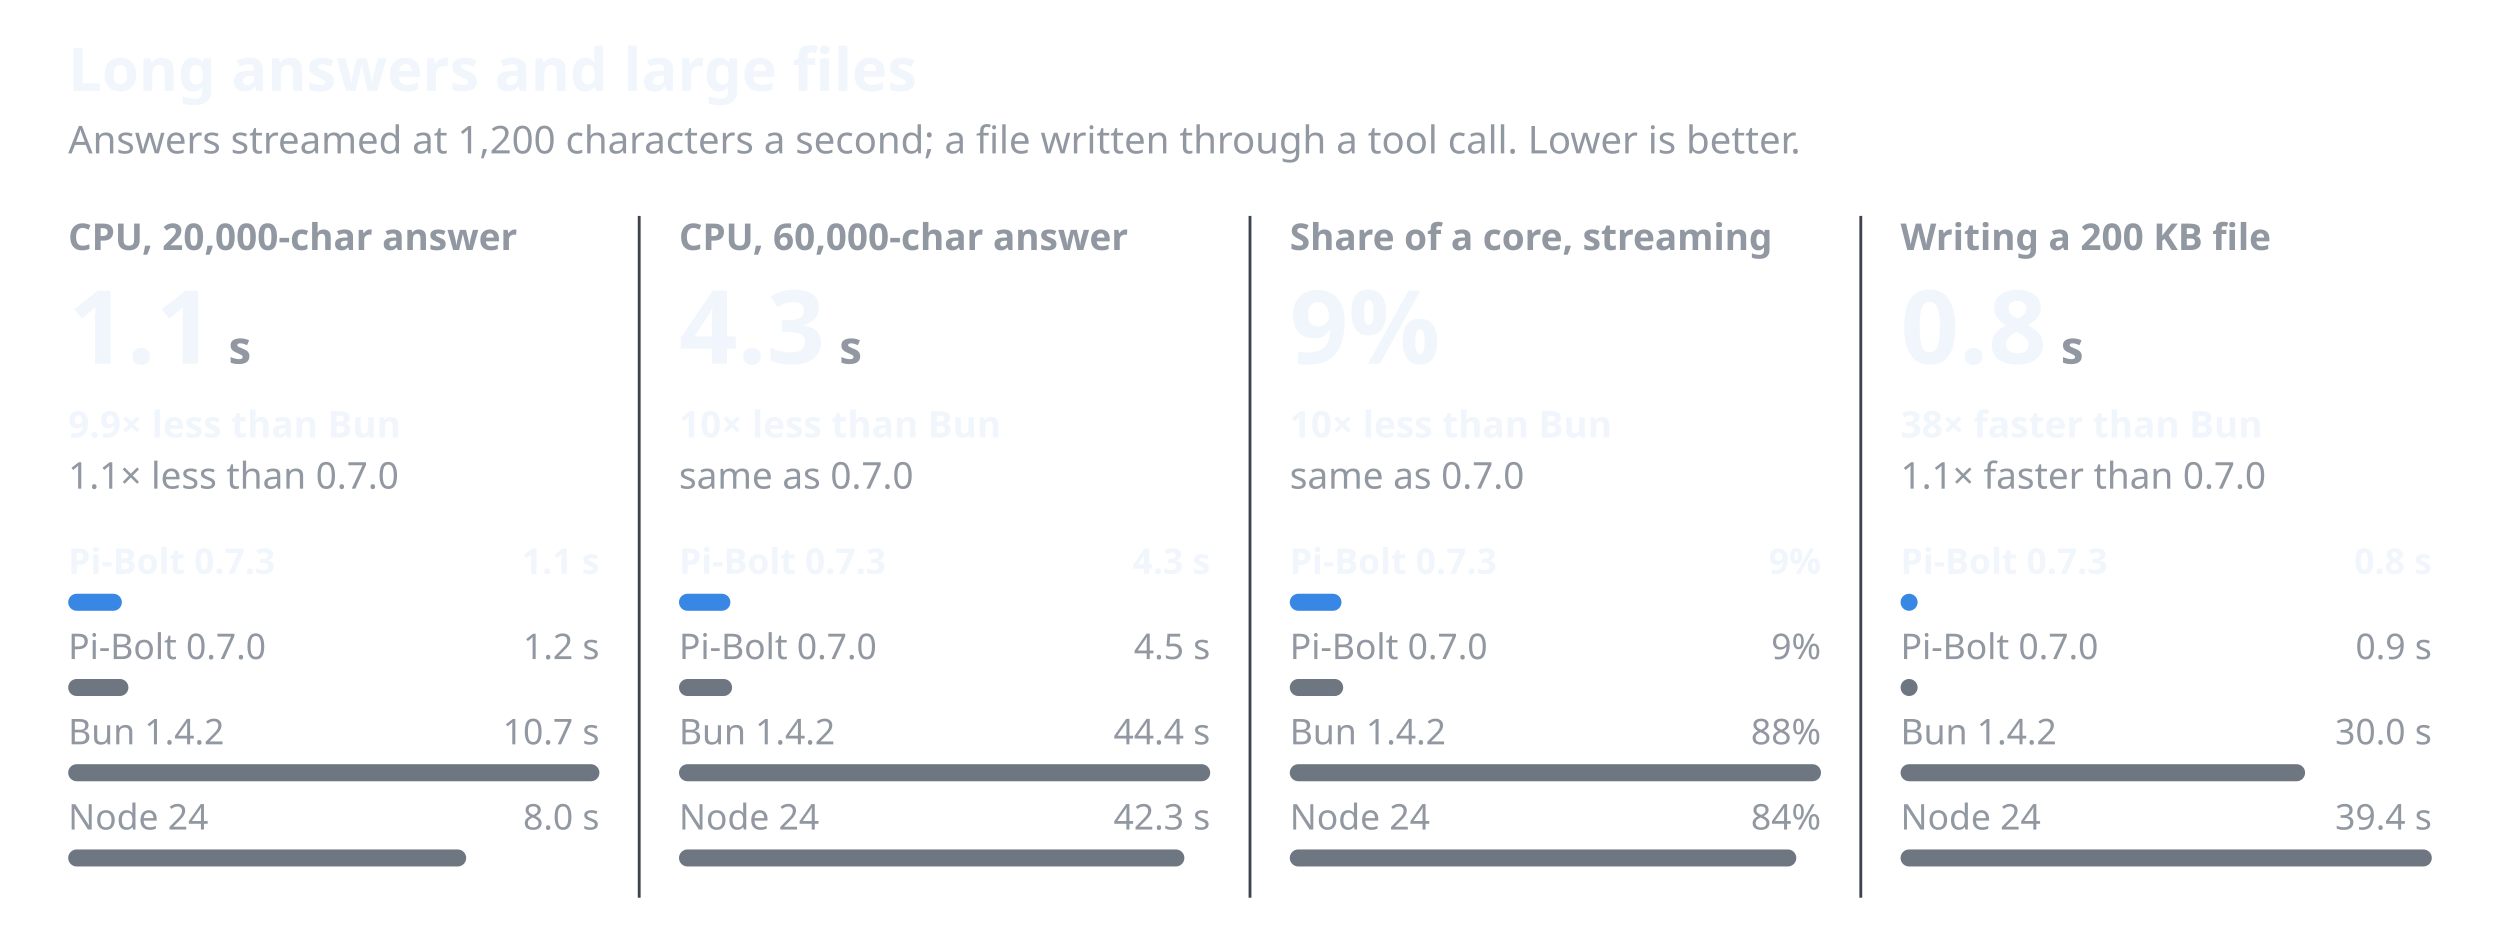
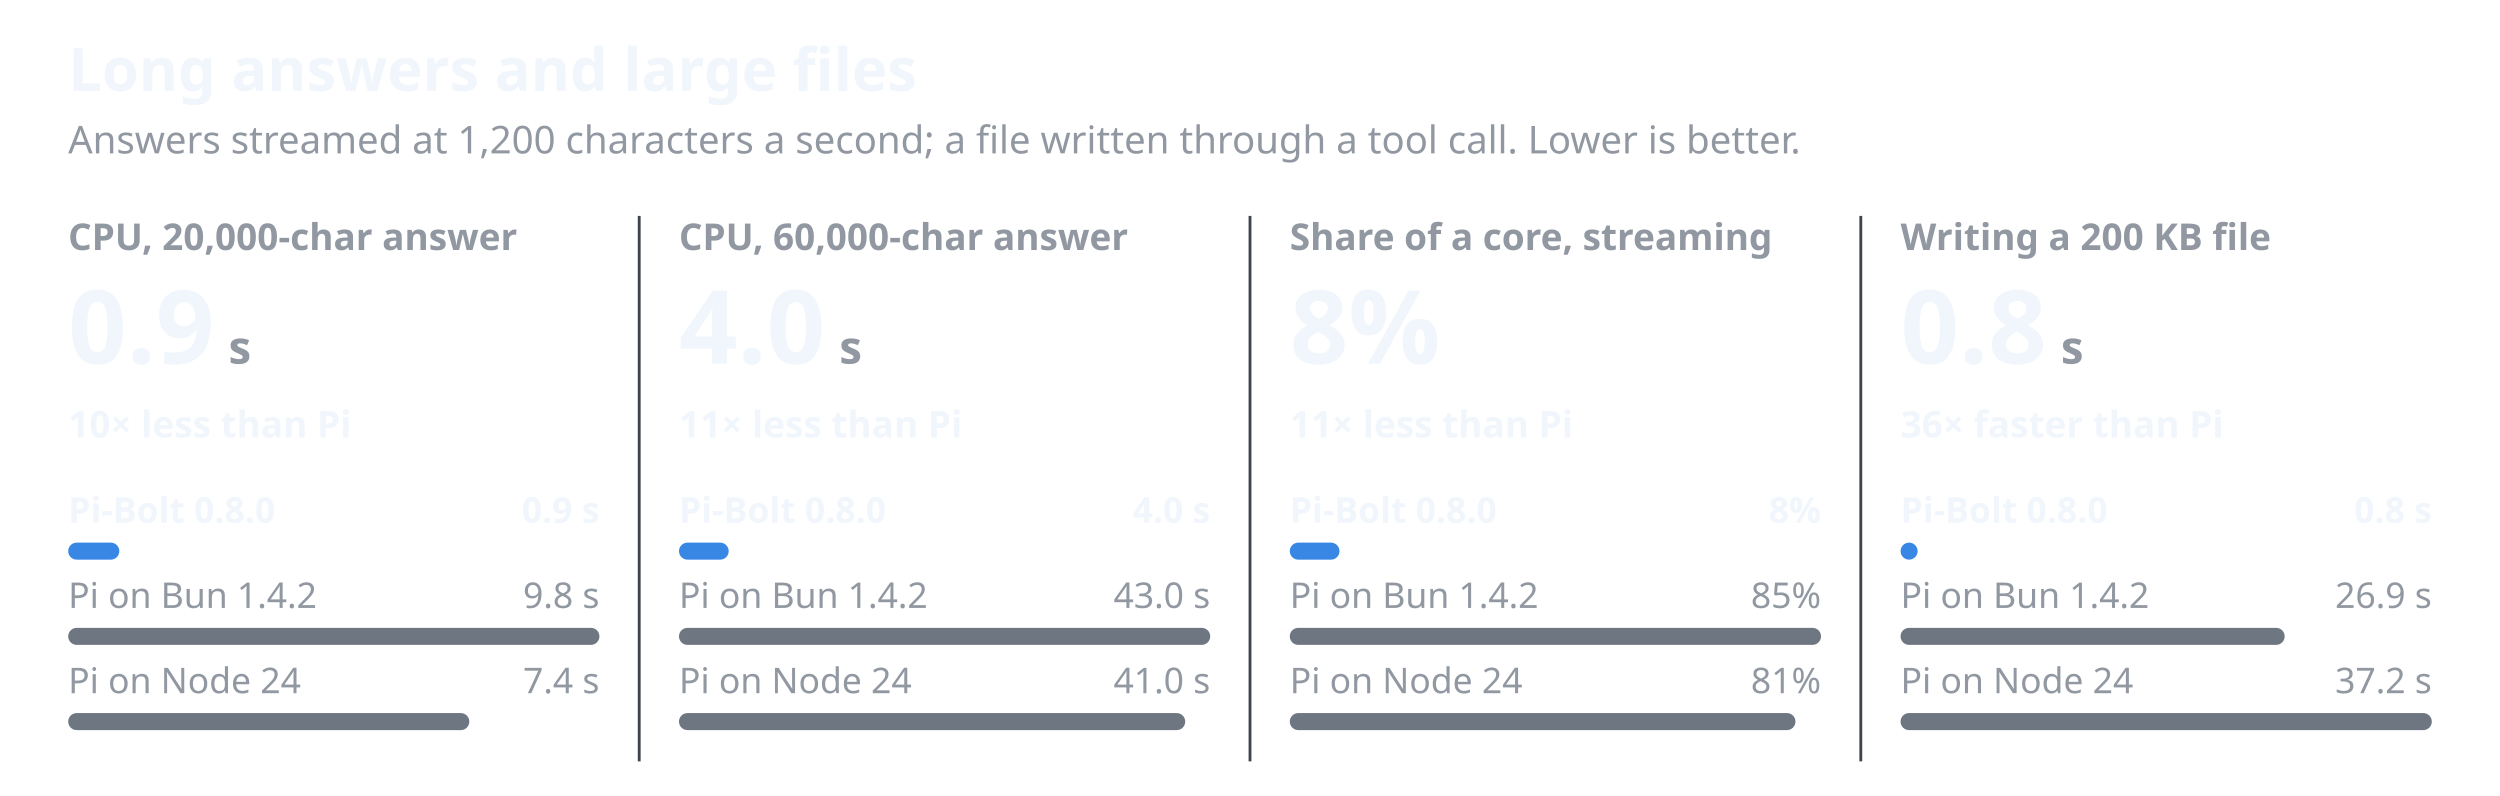
- <svg xmlns="http://www.w3.org/2000/svg" width="880" height="328" viewBox="0 0 880 328" role="img" aria-label="Long answers and large files">
+ <svg xmlns="http://www.w3.org/2000/svg" width="880" height="280" viewBox="0 0 880 280" role="img" aria-label="Long answers and large files">
  <style>text{font-family:-apple-system, BlinkMacSystemFont, 'Segoe UI', 'Noto Sans', Helvetica, Arial, sans-serif}</style>
  <text x="24" y="32" font-size="21" font-weight="650" fill="#f0f6fc">Long answers and large files</text>
  <text x="24" y="54" font-size="13.5" fill="#9198a1">Answers streamed at 1,200 characters a second; a file written through a tool call. Lower is better.</text>
  <text x="24.0" y="88" font-size="13" font-weight="600" fill="#9198a1">CPU, 20,000-char answer</text>
-   <text x="24.0" y="128" font-size="36" font-weight="700" fill="#f0f6fc">1.1<tspan font-size="16" font-weight="600" fill="#9198a1" dx="5">s</tspan>
+   <text x="24.0" y="128" font-size="36" font-weight="700" fill="#f0f6fc">0.9<tspan font-size="16" font-weight="600" fill="#9198a1" dx="5">s</tspan>
  </text>
-   <text x="24.0" y="154" font-size="13" font-weight="600" fill="#f0f6fc">9.9× less than Bun</text>
-   <text x="24.0" y="172" font-size="13" fill="#9198a1">1.1× less than 0.7.0</text>
-   <text x="24.0" y="202" font-size="12.5" font-weight="650" fill="#f0f6fc">Pi-Bolt 0.7.3</text>
-   <text x="211.0" y="202" font-size="12.5" font-weight="650" text-anchor="end" fill="#f0f6fc">1.1 s</text>
-   <rect x="24.0" y="209" width="18.9" height="6" rx="3" fill="#3987e5" />
-   <text x="24.0" y="232" font-size="12.5" font-weight="400" fill="#9198a1">Pi-Bolt 0.7.0</text>
-   <text x="211.0" y="232" font-size="12.5" font-weight="400" text-anchor="end" fill="#9198a1">1.2 s</text>
-   <rect x="24.0" y="239" width="21.2" height="6" rx="3" fill="#6e7681" />
-   <text x="24.0" y="262" font-size="12.5" font-weight="400" fill="#9198a1">Bun 1.4.2</text>
-   <text x="211.0" y="262" font-size="12.5" font-weight="400" text-anchor="end" fill="#9198a1">10.7 s</text>
-   <rect x="24.0" y="269" width="187.0" height="6" rx="3" fill="#6e7681" />
-   <text x="24.0" y="292" font-size="12.5" font-weight="400" fill="#9198a1">Node 24</text>
-   <text x="211.0" y="292" font-size="12.5" font-weight="400" text-anchor="end" fill="#9198a1">8.0 s</text>
-   <rect x="24.0" y="299" width="140.1" height="6" rx="3" fill="#6e7681" />
-   <line x1="225.0" y1="76" x2="225.0" y2="316" stroke="#3d444d" />
+   <text x="24.0" y="154" font-size="13" font-weight="600" fill="#f0f6fc">10× less than Pi</text>
+   <text x="24.0" y="184" font-size="12.5" font-weight="650" fill="#f0f6fc">Pi-Bolt 0.8.0</text>
+   <text x="211.0" y="184" font-size="12.5" font-weight="650" text-anchor="end" fill="#f0f6fc">0.9 s</text>
+   <rect x="24.0" y="191" width="18.0" height="6" rx="3" fill="#3987e5" />
+   <text x="24.0" y="214" font-size="12.5" font-weight="400" fill="#9198a1">Pi on Bun 1.4.2</text>
+   <text x="211.0" y="214" font-size="12.5" font-weight="400" text-anchor="end" fill="#9198a1">9.8 s</text>
+   <rect x="24.0" y="221" width="187.0" height="6" rx="3" fill="#6e7681" />
+   <text x="24.0" y="244" font-size="12.5" font-weight="400" fill="#9198a1">Pi on Node 24</text>
+   <text x="211.0" y="244" font-size="12.5" font-weight="400" text-anchor="end" fill="#9198a1">7.4 s</text>
+   <rect x="24.0" y="251" width="141.2" height="6" rx="3" fill="#6e7681" />
+   <line x1="225.0" y1="76" x2="225.0" y2="268" stroke="#3d444d" />
  <text x="239.0" y="88" font-size="13" font-weight="600" fill="#9198a1">CPU, 60,000-char answer</text>
-   <text x="239.0" y="128" font-size="36" font-weight="700" fill="#f0f6fc">4.3<tspan font-size="16" font-weight="600" fill="#9198a1" dx="5">s</tspan>
+   <text x="239.0" y="128" font-size="36" font-weight="700" fill="#f0f6fc">4.0<tspan font-size="16" font-weight="600" fill="#9198a1" dx="5">s</tspan>
  </text>
-   <text x="239.0" y="154" font-size="13" font-weight="600" fill="#f0f6fc">10× less than Bun</text>
-   <text x="239.0" y="172" font-size="13" fill="#9198a1">same as 0.7.0</text>
-   <text x="239.0" y="202" font-size="12.5" font-weight="650" fill="#f0f6fc">Pi-Bolt 0.7.3</text>
-   <text x="426.0" y="202" font-size="12.5" font-weight="650" text-anchor="end" fill="#f0f6fc">4.3 s</text>
-   <rect x="239.0" y="209" width="18.1" height="6" rx="3" fill="#3987e5" />
-   <text x="239.0" y="232" font-size="12.5" font-weight="400" fill="#9198a1">Pi-Bolt 0.7.0</text>
-   <text x="426.0" y="232" font-size="12.5" font-weight="400" text-anchor="end" fill="#9198a1">4.5 s</text>
-   <rect x="239.0" y="239" width="18.7" height="6" rx="3" fill="#6e7681" />
-   <text x="239.0" y="262" font-size="12.5" font-weight="400" fill="#9198a1">Bun 1.4.2</text>
-   <text x="426.0" y="262" font-size="12.5" font-weight="400" text-anchor="end" fill="#9198a1">44.4 s</text>
-   <rect x="239.0" y="269" width="187.0" height="6" rx="3" fill="#6e7681" />
-   <text x="239.0" y="292" font-size="12.5" font-weight="400" fill="#9198a1">Node 24</text>
-   <text x="426.0" y="292" font-size="12.5" font-weight="400" text-anchor="end" fill="#9198a1">42.3 s</text>
-   <rect x="239.0" y="299" width="177.9" height="6" rx="3" fill="#6e7681" />
-   <line x1="440.0" y1="76" x2="440.0" y2="316" stroke="#3d444d" />
+   <text x="239.0" y="154" font-size="13" font-weight="600" fill="#f0f6fc">11× less than Pi</text>
+   <text x="239.0" y="184" font-size="12.5" font-weight="650" fill="#f0f6fc">Pi-Bolt 0.8.0</text>
+   <text x="426.0" y="184" font-size="12.5" font-weight="650" text-anchor="end" fill="#f0f6fc">4.0 s</text>
+   <rect x="239.0" y="191" width="17.5" height="6" rx="3" fill="#3987e5" />
+   <text x="239.0" y="214" font-size="12.5" font-weight="400" fill="#9198a1">Pi on Bun 1.4.2</text>
+   <text x="426.0" y="214" font-size="12.5" font-weight="400" text-anchor="end" fill="#9198a1">43.0 s</text>
+   <rect x="239.0" y="221" width="187.0" height="6" rx="3" fill="#6e7681" />
+   <text x="239.0" y="244" font-size="12.5" font-weight="400" fill="#9198a1">Pi on Node 24</text>
+   <text x="426.0" y="244" font-size="12.5" font-weight="400" text-anchor="end" fill="#9198a1">41.0 s</text>
+   <rect x="239.0" y="251" width="178.2" height="6" rx="3" fill="#6e7681" />
+   <line x1="440.0" y1="76" x2="440.0" y2="268" stroke="#3d444d" />
  <text x="454.0" y="88" font-size="13" font-weight="600" fill="#9198a1">Share of a core, streaming</text>
-   <text x="454.0" y="128" font-size="36" font-weight="700" fill="#f0f6fc">9%</text>
-   <text x="454.0" y="154" font-size="13" font-weight="600" fill="#f0f6fc">10× less than Bun</text>
-   <text x="454.0" y="172" font-size="13" fill="#9198a1">same as 0.7.0</text>
-   <text x="454.0" y="202" font-size="12.5" font-weight="650" fill="#f0f6fc">Pi-Bolt 0.7.3</text>
-   <text x="641.0" y="202" font-size="12.5" font-weight="650" text-anchor="end" fill="#f0f6fc">9%</text>
-   <rect x="454.0" y="209" width="18.2" height="6" rx="3" fill="#3987e5" />
-   <text x="454.0" y="232" font-size="12.5" font-weight="400" fill="#9198a1">Pi-Bolt 0.7.0</text>
-   <text x="641.0" y="232" font-size="12.5" font-weight="400" text-anchor="end" fill="#9198a1">9%</text>
-   <rect x="454.0" y="239" width="18.8" height="6" rx="3" fill="#6e7681" />
-   <text x="454.0" y="262" font-size="12.5" font-weight="400" fill="#9198a1">Bun 1.4.2</text>
-   <text x="641.0" y="262" font-size="12.5" font-weight="400" text-anchor="end" fill="#9198a1">88%</text>
-   <rect x="454.0" y="269" width="187.0" height="6" rx="3" fill="#6e7681" />
-   <text x="454.0" y="292" font-size="12.5" font-weight="400" fill="#9198a1">Node 24</text>
-   <text x="641.0" y="292" font-size="12.5" font-weight="400" text-anchor="end" fill="#9198a1">84%</text>
-   <rect x="454.0" y="299" width="178.3" height="6" rx="3" fill="#6e7681" />
-   <line x1="655.0" y1="76" x2="655.0" y2="316" stroke="#3d444d" />
+   <text x="454.0" y="128" font-size="36" font-weight="700" fill="#f0f6fc">8%</text>
+   <text x="454.0" y="154" font-size="13" font-weight="600" fill="#f0f6fc">11× less than Pi</text>
+   <text x="454.0" y="184" font-size="12.5" font-weight="650" fill="#f0f6fc">Pi-Bolt 0.8.0</text>
+   <text x="641.0" y="184" font-size="12.5" font-weight="650" text-anchor="end" fill="#f0f6fc">8%</text>
+   <rect x="454.0" y="191" width="17.5" height="6" rx="3" fill="#3987e5" />
+   <text x="454.0" y="214" font-size="12.5" font-weight="400" fill="#9198a1">Pi on Bun 1.4.2</text>
+   <text x="641.0" y="214" font-size="12.5" font-weight="400" text-anchor="end" fill="#9198a1">85%</text>
+   <rect x="454.0" y="221" width="187.0" height="6" rx="3" fill="#6e7681" />
+   <text x="454.0" y="244" font-size="12.5" font-weight="400" fill="#9198a1">Pi on Node 24</text>
+   <text x="641.0" y="244" font-size="12.5" font-weight="400" text-anchor="end" fill="#9198a1">81%</text>
+   <rect x="454.0" y="251" width="178.0" height="6" rx="3" fill="#6e7681" />
+   <line x1="655.0" y1="76" x2="655.0" y2="268" stroke="#3d444d" />
  <text x="669.0" y="88" font-size="13" font-weight="600" fill="#9198a1">Writing a 200 KB file</text>
  <text x="669.0" y="128" font-size="36" font-weight="700" fill="#f0f6fc">0.8<tspan font-size="16" font-weight="600" fill="#9198a1" dx="5">s</tspan>
  </text>
-   <text x="669.0" y="154" font-size="13" font-weight="600" fill="#f0f6fc">38× faster than Bun</text>
-   <text x="669.0" y="172" font-size="13" fill="#9198a1">1.1× faster than 0.7.0</text>
-   <text x="669.0" y="202" font-size="12.5" font-weight="650" fill="#f0f6fc">Pi-Bolt 0.7.3</text>
-   <text x="856.0" y="202" font-size="12.5" font-weight="650" text-anchor="end" fill="#f0f6fc">0.8 s</text>
-   <rect x="669.0" y="209" width="6.0" height="6" rx="3" fill="#3987e5" />
-   <text x="669.0" y="232" font-size="12.5" font-weight="400" fill="#9198a1">Pi-Bolt 0.7.0</text>
-   <text x="856.0" y="232" font-size="12.5" font-weight="400" text-anchor="end" fill="#9198a1">0.9 s</text>
-   <rect x="669.0" y="239" width="6.0" height="6" rx="3" fill="#6e7681" />
-   <text x="669.0" y="262" font-size="12.5" font-weight="400" fill="#9198a1">Bun 1.4.2</text>
-   <text x="856.0" y="262" font-size="12.5" font-weight="400" text-anchor="end" fill="#9198a1">30.0 s</text>
-   <rect x="669.0" y="269" width="142.4" height="6" rx="3" fill="#6e7681" />
-   <text x="669.0" y="292" font-size="12.5" font-weight="400" fill="#9198a1">Node 24</text>
-   <text x="856.0" y="292" font-size="12.5" font-weight="400" text-anchor="end" fill="#9198a1">39.4 s</text>
-   <rect x="669.0" y="299" width="187.0" height="6" rx="3" fill="#6e7681" />
+   <text x="669.0" y="154" font-size="13" font-weight="600" fill="#f0f6fc">36× faster than Pi</text>
+   <text x="669.0" y="184" font-size="12.5" font-weight="650" fill="#f0f6fc">Pi-Bolt 0.8.0</text>
+   <text x="856.0" y="184" font-size="12.5" font-weight="650" text-anchor="end" fill="#f0f6fc">0.8 s</text>
+   <rect x="669.0" y="191" width="6.0" height="6" rx="3" fill="#3987e5" />
+   <text x="669.0" y="214" font-size="12.5" font-weight="400" fill="#9198a1">Pi on Bun 1.4.2</text>
+   <text x="856.0" y="214" font-size="12.5" font-weight="400" text-anchor="end" fill="#9198a1">26.9 s</text>
+   <rect x="669.0" y="221" width="135.2" height="6" rx="3" fill="#6e7681" />
+   <text x="669.0" y="244" font-size="12.5" font-weight="400" fill="#9198a1">Pi on Node 24</text>
+   <text x="856.0" y="244" font-size="12.5" font-weight="400" text-anchor="end" fill="#9198a1">37.2 s</text>
+   <rect x="669.0" y="251" width="187.0" height="6" rx="3" fill="#6e7681" />
</svg>
